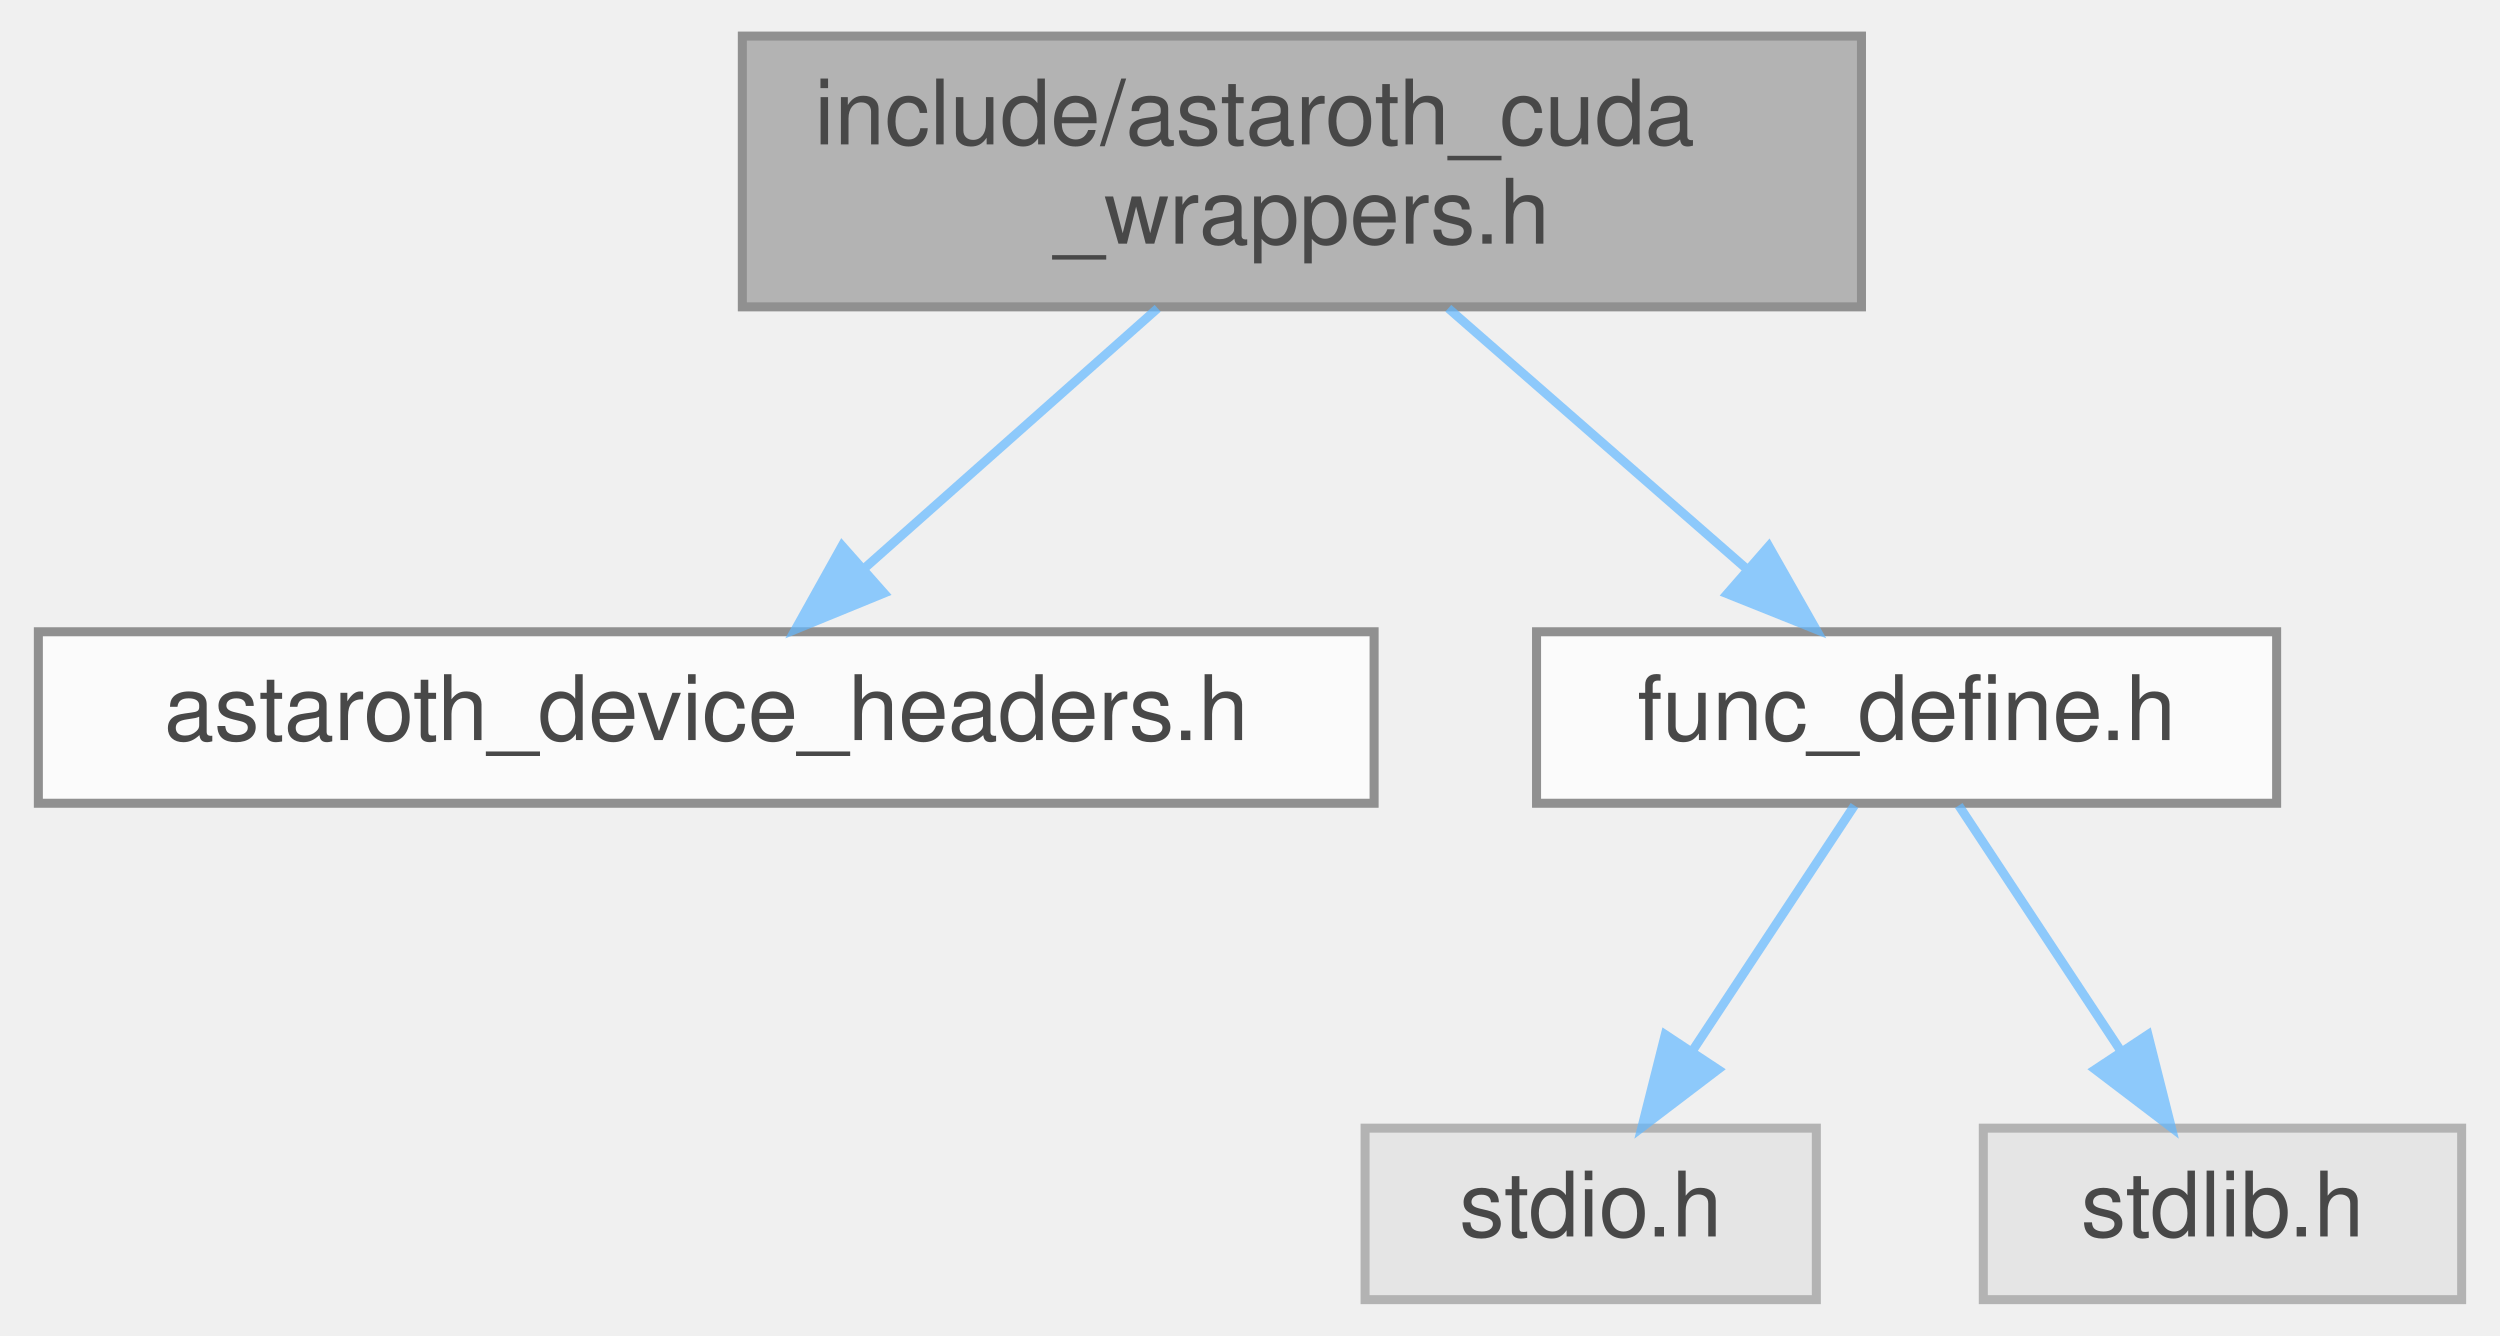
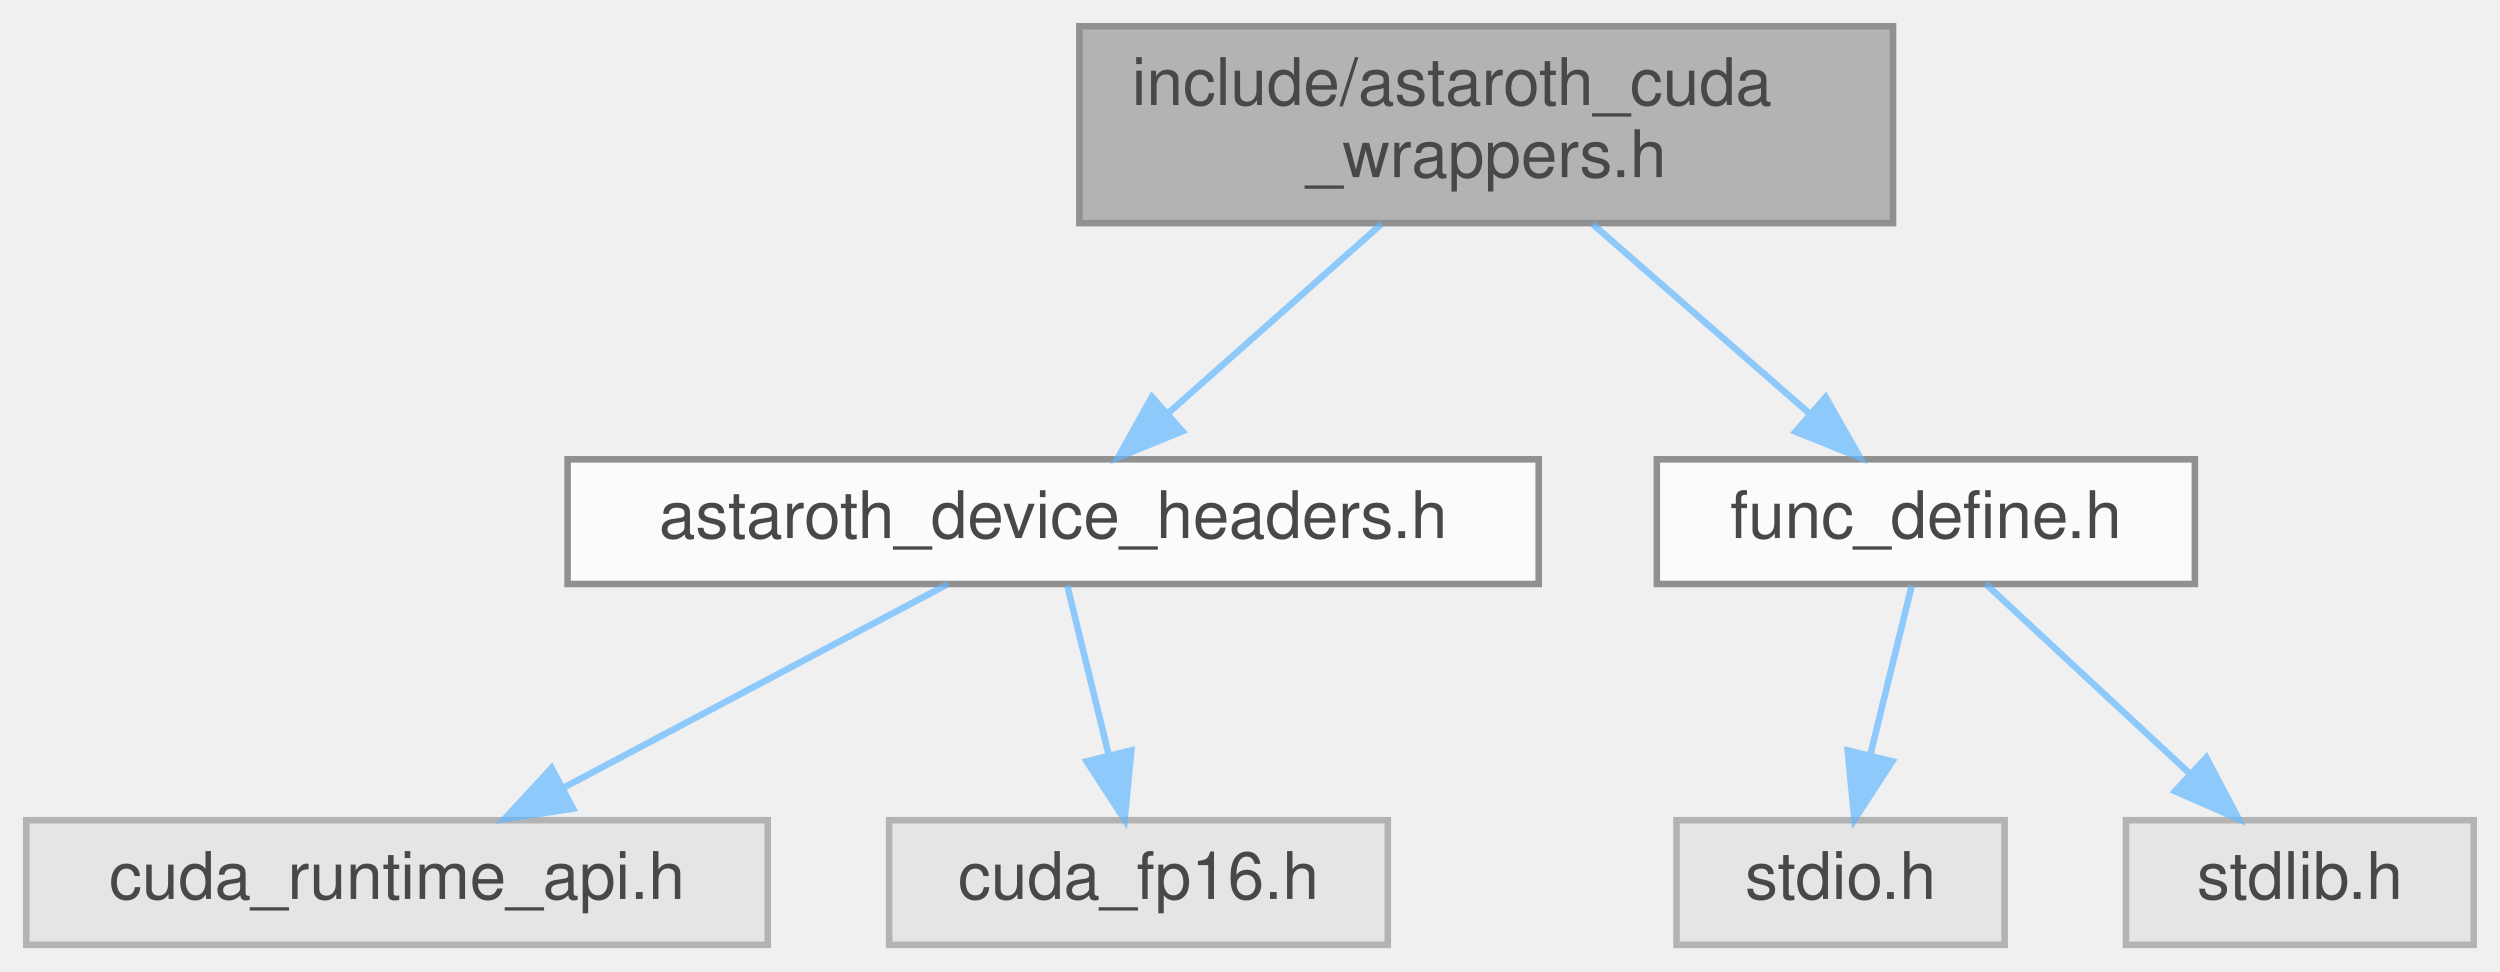
- <svg xmlns="http://www.w3.org/2000/svg" xmlns:xlink="http://www.w3.org/1999/xlink" width="277pt" height="148pt" viewBox="0.00 0.00 276.50 148.00">
+ <svg xmlns="http://www.w3.org/2000/svg" xmlns:xlink="http://www.w3.org/1999/xlink" width="381pt" height="148pt" viewBox="0.00 0.00 381.00 148.00">
  <svg id="main" version="1.1" xml:space="preserve">
    <style type="text/css">
.node, .edge {opacity: 0.7;}
.node.selected, .edge.selected {opacity: 1;}
.edge:hover path { stroke: red; }
.edge:hover polygon { stroke: red; fill: red; }
</style>
    <svg id="graph" class="graph">
      <g id="graph0" class="graph" transform="scale(1 1) rotate(0) translate(4 144)">
        <g id="Node000001" class="node">
          <g id="a_Node000001">
            <a xlink:title=" ">
-               <polygon fill="#999999" stroke="#666666" points="202,-140 78,-140 78,-110 202,-110 202,-140" />
-               <text text-anchor="start" x="86" y="-128" font-family="Helvetica,sans-Serif" font-size="10.00">include/astaroth_cuda</text>
-               <text text-anchor="middle" x="140" y="-117" font-family="Helvetica,sans-Serif" font-size="10.00">_wrappers.h</text>
+               <polygon fill="#999999" stroke="#666666" points="284.5,-140 160.5,-140 160.5,-110 284.5,-110 284.5,-140" />
+               <text text-anchor="start" x="168.5" y="-128" font-family="Helvetica,sans-Serif" font-size="10.00">include/astaroth_cuda</text>
+               <text text-anchor="middle" x="222.5" y="-117" font-family="Helvetica,sans-Serif" font-size="10.00">_wrappers.h</text>
            </a>
          </g>
        </g>
        <g id="Node000002" class="node">
          <g id="a_Node000002">
            <a xlink:href="astaroth__device__headers_8h.html" target="_top" xlink:title=" ">
-               <polygon fill="white" stroke="#666666" points="148,-74 0,-74 0,-55 148,-55 148,-74" />
-               <text text-anchor="middle" x="74" y="-62" font-family="Helvetica,sans-Serif" font-size="10.00">astaroth_device_headers.h</text>
+               <polygon fill="white" stroke="#666666" points="230.5,-74 82.5,-74 82.5,-55 230.5,-55 230.5,-74" />
+               <text text-anchor="middle" x="156.5" y="-62" font-family="Helvetica,sans-Serif" font-size="10.00">astaroth_device_headers.h</text>
            </a>
          </g>
        </g>
        <g id="edge1_Node000001_Node000002" class="edge">
          <g id="a_edge1_Node000001_Node000002">
            <a xlink:title=" ">
-               <path fill="none" stroke="#63b8ff" d="M124.02,-109.84C114.25,-101.17 101.73,-90.08 91.66,-81.15" />
-               <polygon fill="#63b8ff" stroke="#63b8ff" points="93.69,-78.28 83.89,-74.27 89.05,-83.52 93.69,-78.28" />
+               <path fill="none" stroke="#63b8ff" d="M206.52,-109.84C196.75,-101.17 184.23,-90.08 174.16,-81.15" />
+               <polygon fill="#63b8ff" stroke="#63b8ff" points="176.19,-78.28 166.39,-74.27 171.55,-83.52 176.19,-78.28" />
+             </a>
+           </g>
+         </g>
+         <g id="Node000005" class="node">
+           <g id="a_Node000005">
+             <a xlink:href="func__define_8h.html" target="_top" xlink:title=" ">
+               <polygon fill="white" stroke="#666666" points="330.5,-74 248.5,-74 248.5,-55 330.5,-55 330.5,-74" />
+               <text text-anchor="middle" x="289.5" y="-62" font-family="Helvetica,sans-Serif" font-size="10.00">func_define.h</text>
+             </a>
+           </g>
+         </g>
+         <g id="edge4_Node000001_Node000005" class="edge">
+           <g id="a_edge4_Node000001_Node000005">
+             <a xlink:title=" ">
+               <path fill="none" stroke="#63b8ff" d="M238.72,-109.84C248.74,-101.09 261.61,-89.85 271.88,-80.88" />
+               <polygon fill="#63b8ff" stroke="#63b8ff" points="274.23,-83.48 279.46,-74.27 269.63,-78.21 274.23,-83.48" />
            </a>
          </g>
        </g>
        <g id="Node000003" class="node">
          <g id="a_Node000003">
-             <a xlink:href="func__define_8h.html" target="_top" xlink:title=" ">
-               <polygon fill="white" stroke="#666666" points="248,-74 166,-74 166,-55 248,-55 248,-74" />
-               <text text-anchor="middle" x="207" y="-62" font-family="Helvetica,sans-Serif" font-size="10.00">func_define.h</text>
+             <a xlink:title=" ">
+               <polygon fill="#e0e0e0" stroke="#999999" points="113,-19 0,-19 0,0 113,0 113,-19" />
+               <text text-anchor="middle" x="56.5" y="-7" font-family="Helvetica,sans-Serif" font-size="10.00">cuda_runtime_api.h</text>
            </a>
          </g>
        </g>
-         <g id="edge2_Node000001_Node000003" class="edge">
-           <g id="a_edge2_Node000001_Node000003">
+         <g id="edge2_Node000002_Node000003" class="edge">
+           <g id="a_edge2_Node000002_Node000003">
            <a xlink:title=" ">
-               <path fill="none" stroke="#63b8ff" d="M156.22,-109.84C166.24,-101.09 179.11,-89.85 189.38,-80.88" />
-               <polygon fill="#63b8ff" stroke="#63b8ff" points="191.73,-83.48 196.96,-74.27 187.13,-78.21 191.73,-83.48" />
+               <path fill="none" stroke="#63b8ff" d="M140.43,-54.98C124.64,-46.61 100.28,-33.7 81.87,-23.95" />
+               <polygon fill="#63b8ff" stroke="#63b8ff" points="83.33,-20.76 72.86,-19.17 80.06,-26.95 83.33,-20.76" />
            </a>
          </g>
        </g>
        <g id="Node000004" class="node">
          <g id="a_Node000004">
            <a xlink:title=" ">
-               <polygon fill="#e0e0e0" stroke="#999999" points="197,-19 147,-19 147,0 197,0 197,-19" />
-               <text text-anchor="middle" x="172" y="-7" font-family="Helvetica,sans-Serif" font-size="10.00">stdio.h</text>
+               <polygon fill="#e0e0e0" stroke="#999999" points="207.5,-19 131.5,-19 131.5,0 207.5,0 207.5,-19" />
+               <text text-anchor="middle" x="169.5" y="-7" font-family="Helvetica,sans-Serif" font-size="10.00">cuda_fp16.h</text>
            </a>
          </g>
        </g>
-         <g id="edge3_Node000003_Node000004" class="edge">
-           <g id="a_edge3_Node000003_Node000004">
+         <g id="edge3_Node000002_Node000004" class="edge">
+           <g id="a_edge3_Node000002_Node000004">
            <a xlink:title=" ">
-               <path fill="none" stroke="#63b8ff" d="M201.22,-54.75C196.38,-47.42 189.32,-36.73 183.36,-27.7" />
-               <polygon fill="#63b8ff" stroke="#63b8ff" points="186.1,-25.5 177.67,-19.09 180.26,-29.36 186.1,-25.5" />
+               <path fill="none" stroke="#63b8ff" d="M158.65,-54.75C160.37,-47.72 162.85,-37.62 165,-28.84" />
+               <polygon fill="#63b8ff" stroke="#63b8ff" points="168.41,-29.63 167.39,-19.09 161.61,-27.97 168.41,-29.63" />
            </a>
          </g>
        </g>
-         <g id="Node000005" class="node">
-           <g id="a_Node000005">
+         <g id="Node000006" class="node">
+           <g id="a_Node000006">
            <a xlink:title=" ">
-               <polygon fill="#e0e0e0" stroke="#999999" points="268.5,-19 215.5,-19 215.5,0 268.5,0 268.5,-19" />
-               <text text-anchor="middle" x="242" y="-7" font-family="Helvetica,sans-Serif" font-size="10.00">stdlib.h</text>
+               <polygon fill="#e0e0e0" stroke="#999999" points="301.5,-19 251.5,-19 251.5,0 301.5,0 301.5,-19" />
+               <text text-anchor="middle" x="276.5" y="-7" font-family="Helvetica,sans-Serif" font-size="10.00">stdio.h</text>
            </a>
          </g>
        </g>
-         <g id="edge4_Node000003_Node000005" class="edge">
-           <g id="a_edge4_Node000003_Node000005">
+         <g id="edge5_Node000005_Node000006" class="edge">
+           <g id="a_edge5_Node000005_Node000006">
            <a xlink:title=" ">
-               <path fill="none" stroke="#63b8ff" d="M212.78,-54.75C217.62,-47.42 224.68,-36.73 230.64,-27.7" />
-               <polygon fill="#63b8ff" stroke="#63b8ff" points="233.74,-29.36 236.33,-19.09 227.9,-25.5 233.74,-29.36" />
+               <path fill="none" stroke="#63b8ff" d="M287.35,-54.75C285.63,-47.72 283.15,-37.62 281,-28.84" />
+               <polygon fill="#63b8ff" stroke="#63b8ff" points="284.39,-27.97 278.61,-19.09 277.59,-29.63 284.39,-27.97" />
+             </a>
+           </g>
+         </g>
+         <g id="Node000007" class="node">
+           <g id="a_Node000007">
+             <a xlink:title=" ">
+               <polygon fill="#e0e0e0" stroke="#999999" points="373,-19 320,-19 320,0 373,0 373,-19" />
+               <text text-anchor="middle" x="346.5" y="-7" font-family="Helvetica,sans-Serif" font-size="10.00">stdlib.h</text>
+             </a>
+           </g>
+         </g>
+         <g id="edge6_Node000005_Node000007" class="edge">
+           <g id="a_edge6_Node000005_Node000007">
+             <a xlink:title=" ">
+               <path fill="none" stroke="#63b8ff" d="M298.66,-54.98C307,-47.23 319.53,-35.58 329.68,-26.14" />
+               <polygon fill="#63b8ff" stroke="#63b8ff" points="332.24,-28.54 337.18,-19.17 327.47,-23.42 332.24,-28.54" />
            </a>
          </g>
        </g>
      </g>
    </svg>
  </svg>
  <style type="text/css">

[data-mouse-over-selected='false'] { opacity: 0.7; }
[data-mouse-over-selected='true']  { opacity: 1.0; }

</style>
</svg>
